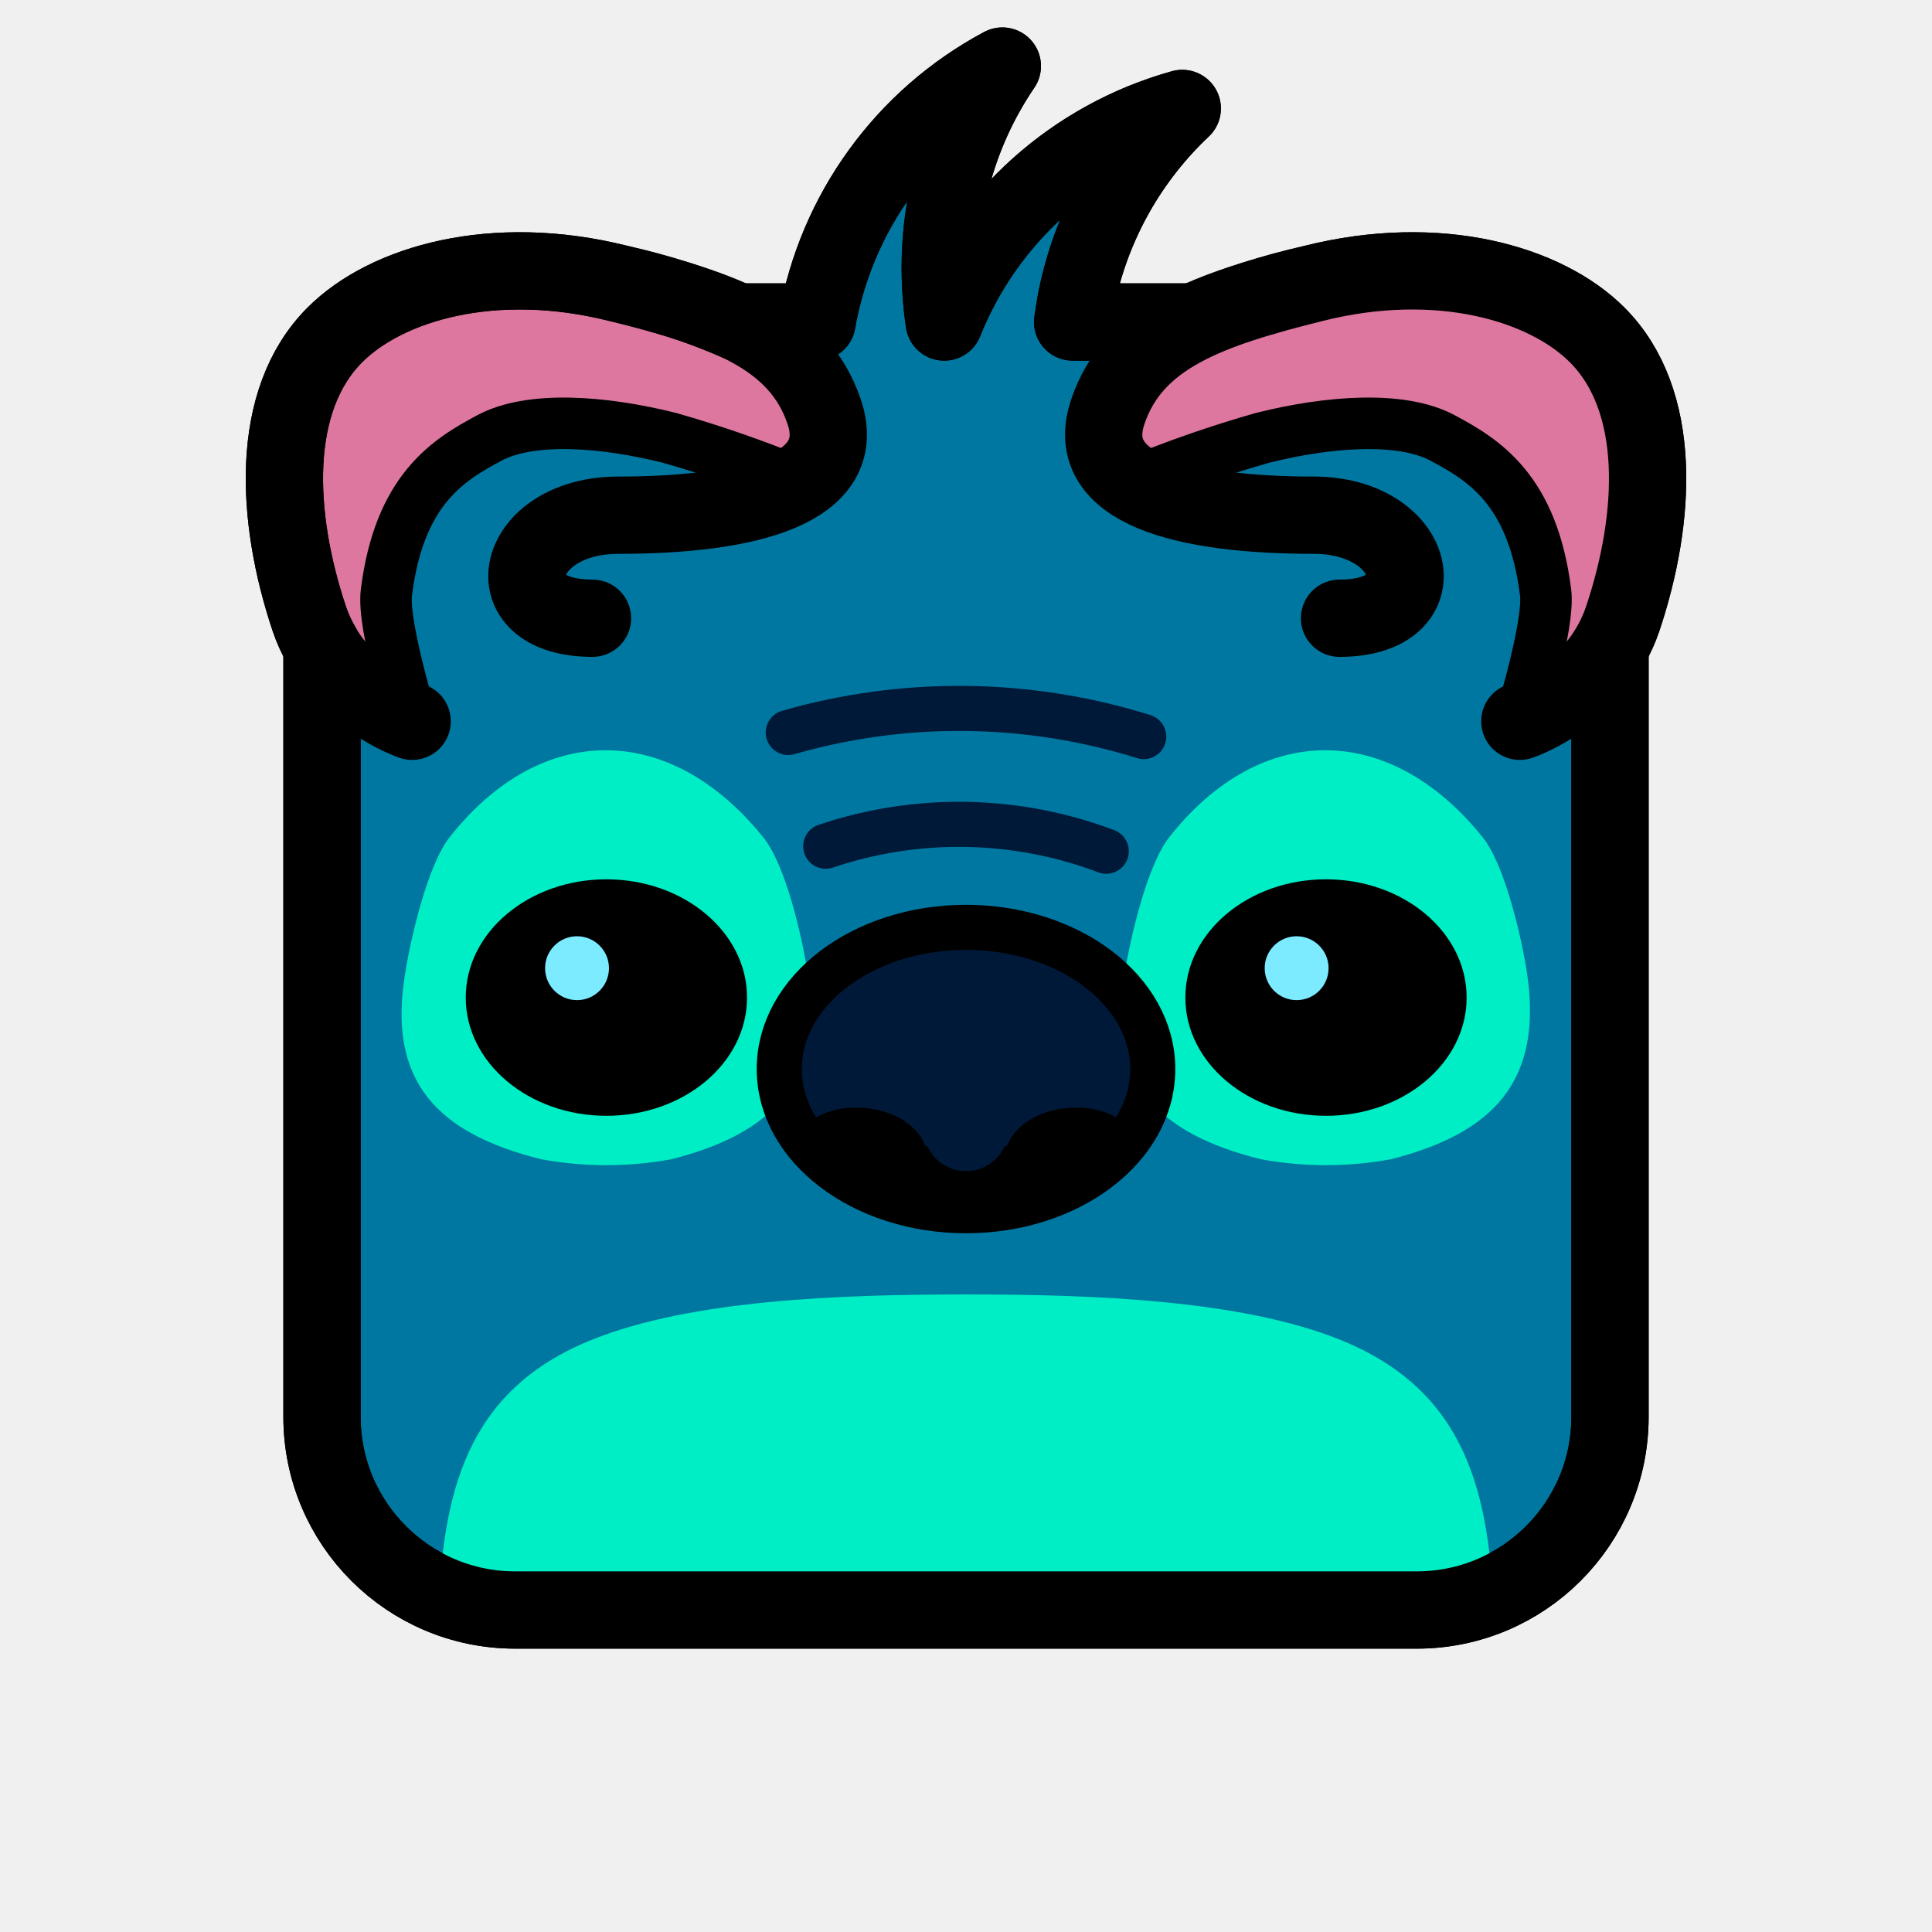
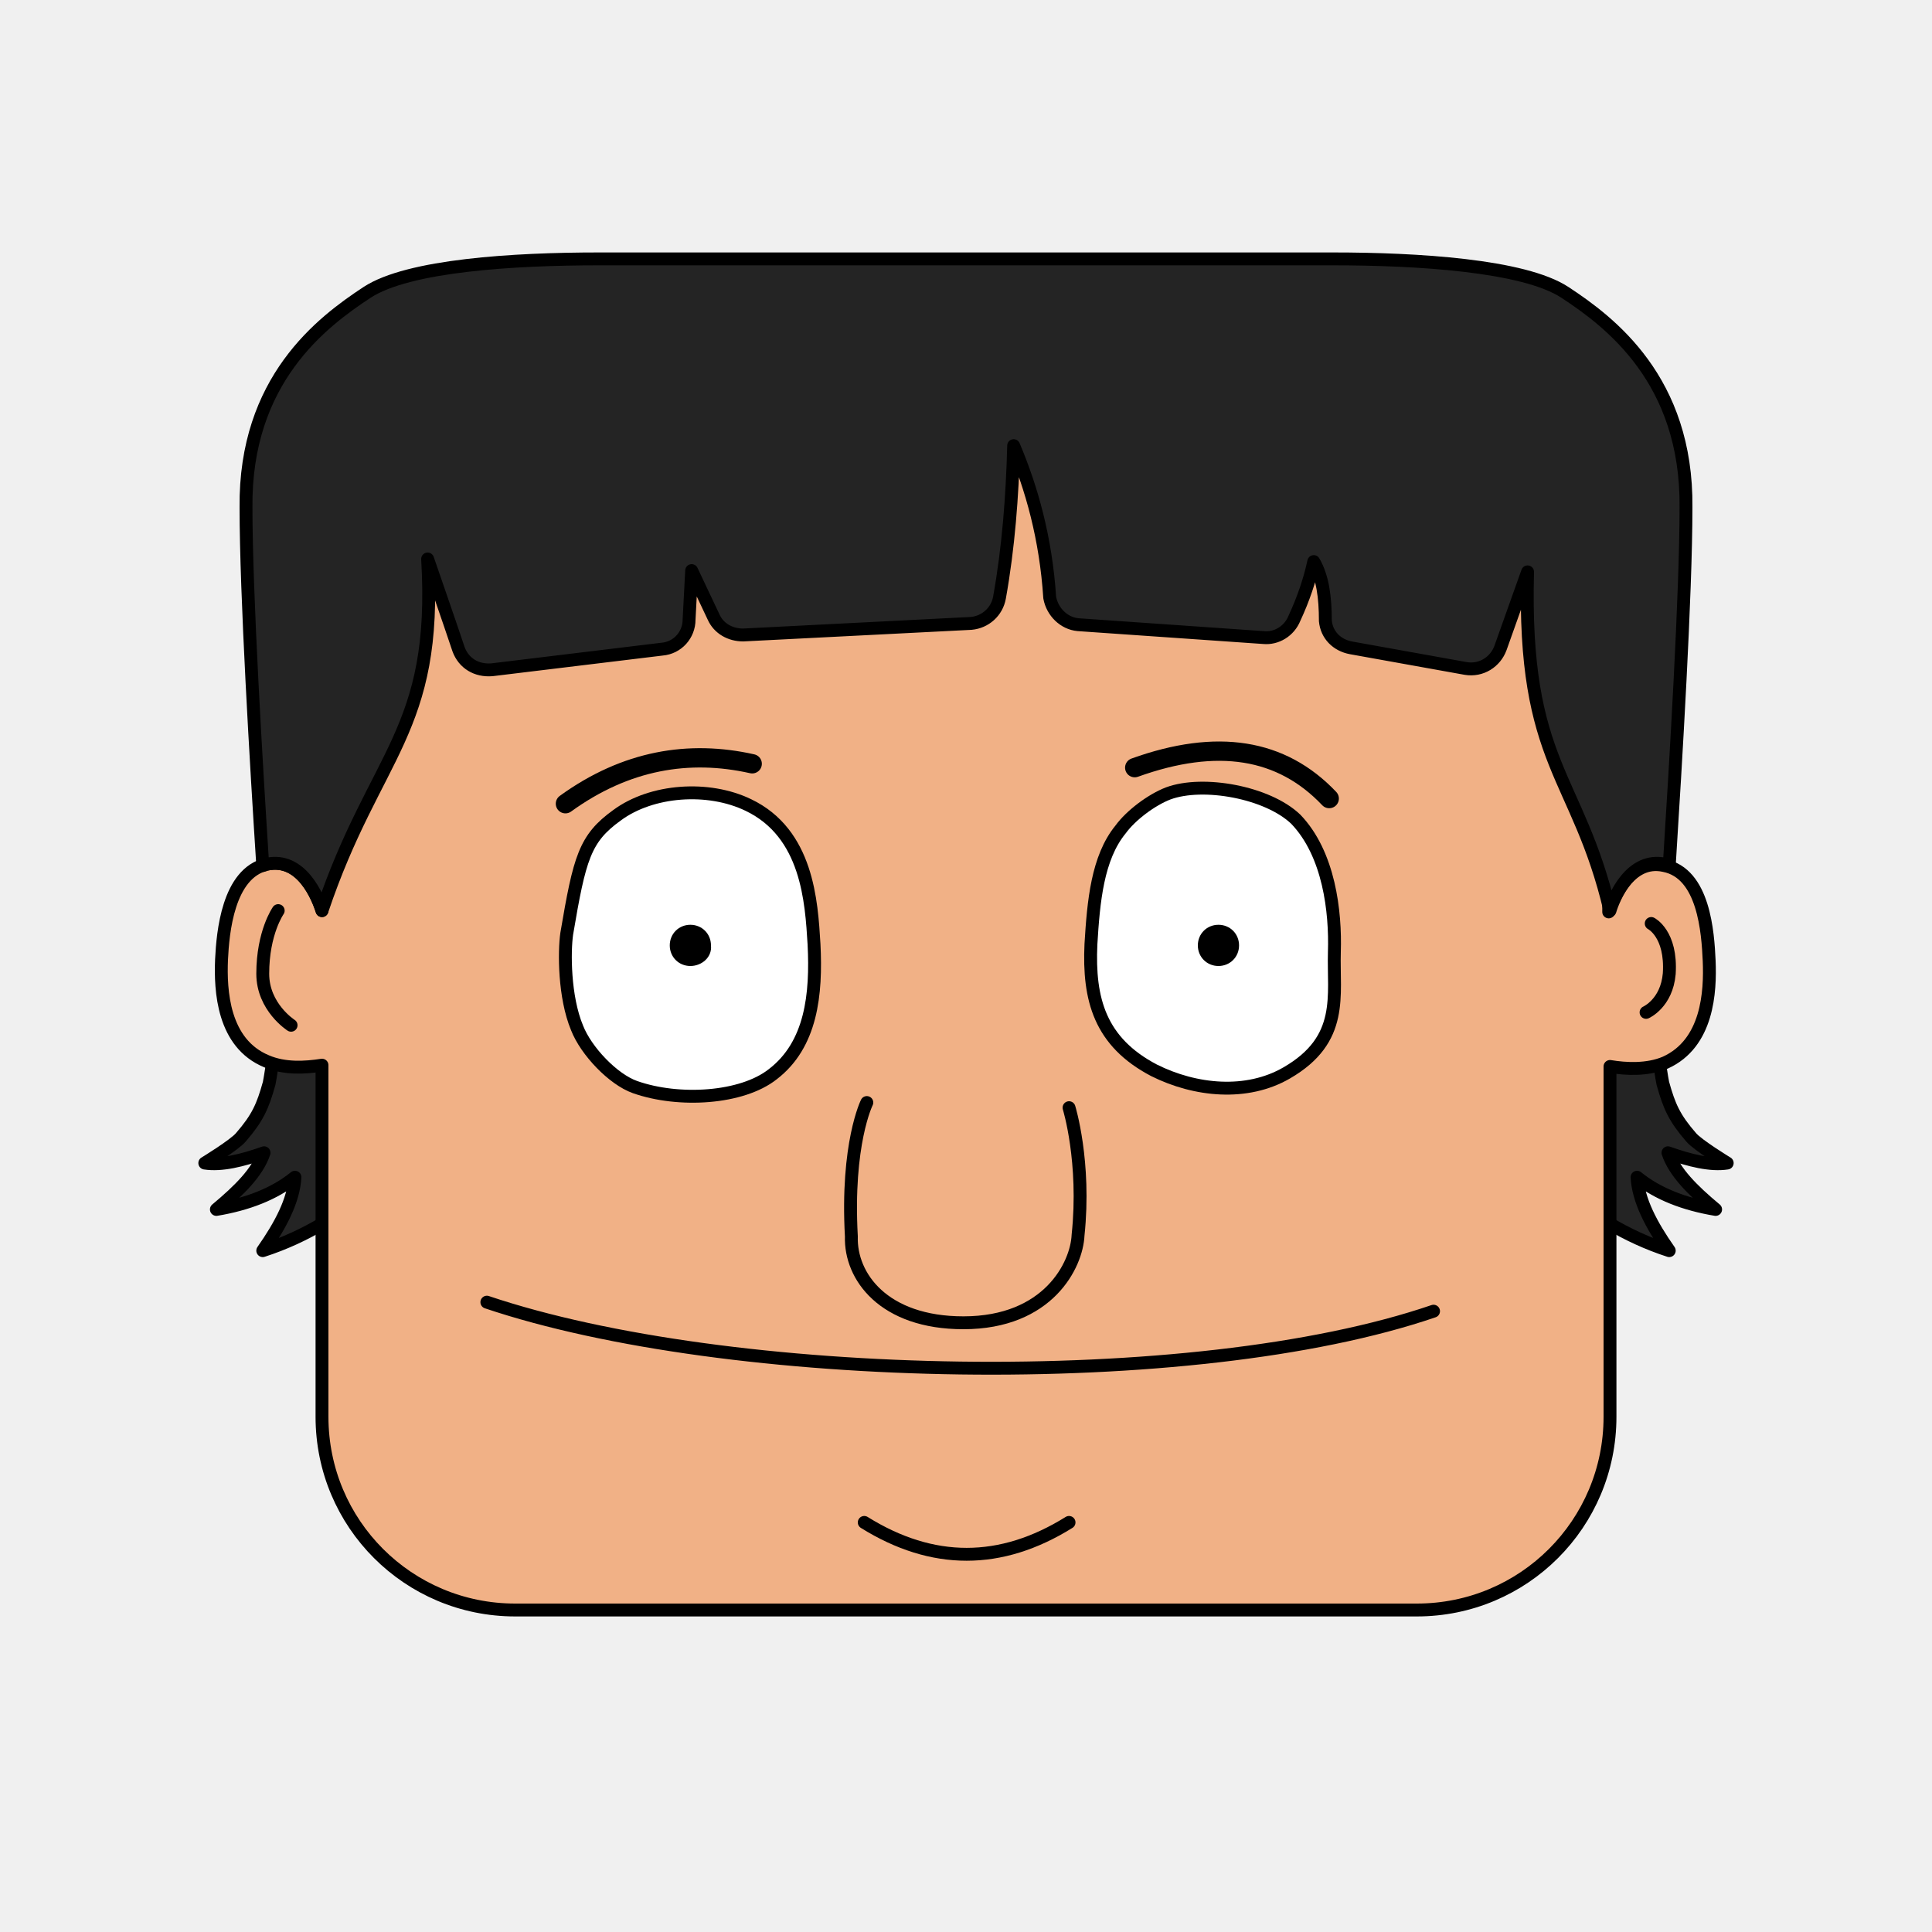
- <svg xmlns="http://www.w3.org/2000/svg" viewBox="0 0 150 150">
-   <defs>
-     <style>.a{fill:#0077a0;}.a,.d,.f,.g{stroke:#000;}.a,.e,.f,.g{stroke-linecap:round;}.a,.d,.e,.f,.g{stroke-linejoin:round;}.a,.g{stroke-width:6px;}.b{fill:#00eec5;}.c{fill:#7cebff;}.d{fill:#001938;}.d,.e{stroke-width:3.5px;}.e,.g{fill:none;}.e{stroke:#001938;}.f{fill:#dd77a0;stroke-width:4px;}</style>
-   </defs>
-   <path class="a" d="M110,25H83.28c.11-.77.23-1.53.4-2.3A27.9,27.9,0,0,1,91.79,8.42,28,28,0,0,0,73.31,25h0A28.62,28.62,0,0,1,73,20.83a27.84,27.84,0,0,1,4.82-15.7A28,28,0,0,0,63.43,25H40A15,15,0,0,0,25,40v70a15,15,0,0,0,15,15h70a15,15,0,0,0,15-15V40A15,15,0,0,0,110,25Z" />
-   <path class="b" d="M90.78,65c-1.7,2.16-3,7.73-3.44,10.44C85.87,84,89.87,88,97.88,90A27.82,27.82,0,0,0,108,90c7.86-2,11.86-6,10.54-14.56-.42-2.71-1.71-8.3-3.43-10.44C107.87,56,97.87,56,90.78,65Z" />
-   <ellipse cx="102.95" cy="77.45" rx="10.92" ry="9.18" />
-   <circle class="c" cx="100.67" cy="75.17" r="2.48" />
-   <path class="b" d="M34.91,65c-1.7,2.16-3,7.73-3.43,10.44C30,84,34,88,42,90a27.87,27.87,0,0,0,10.14,0C60,88,64,84,62.69,75.44,62.27,72.73,61,67.14,59.25,65,52,56,42,56,34.91,65Z" />
-   <ellipse cx="47.08" cy="77.45" rx="10.92" ry="9.18" />
-   <circle class="c" cx="44.8" cy="75.17" r="2.48" />
-   <ellipse class="d" cx="75" cy="83" rx="14.5" ry="11" />
-   <path d="M80,93.09l.29.14a13.69,13.69,0,0,0,7.77-5.47A6.27,6.27,0,0,0,83.5,86c-2.56,0-4.71,1.28-5.32,3H78A3.3,3.3,0,0,1,72,89h-.15c-.61-1.72-2.76-3-5.32-3a6.27,6.27,0,0,0-4.56,1.76C64.28,91.45,69.24,94,75,94a18.41,18.41,0,0,0,5-.69Z" />
-   <path class="e" d="M88.8,57.19a48,48,0,0,0-27.6-.32" />
-   <path class="e" d="M85.89,66.09a32.33,32.33,0,0,0-21.78-.39" />
-   <path class="b" d="M34,125.75A14.88,14.88,0,0,0,40,127h70a14.88,14.88,0,0,0,6-1.25c-.32-9.6-2-17.75-12-21.75-7.66-3.06-19-3.5-29-3.5s-21.34.44-29,3.5C36,108,34.35,116.15,34,125.75Z" />
-   <path class="f" d="M62,37.48A4.31,4.31,0,0,0,64,32c-2-6-8-8-16-10-9.7-2.43-18,0-22,4-5.1,5.1-4.61,14.18-2,22,2,6,8,8,8,8s-2.32-7.47-2-10c1-8,4.82-10.3,8-12s8.78-1.31,14,0A92.48,92.48,0,0,1,62,37.48Z" />
-   <path class="g" d="M124,26c-4-4-12.3-6.43-22-4a50.15,50.15,0,0,0-9.26,3H83.28c.11-.77.23-1.53.4-2.3A27.9,27.9,0,0,1,91.79,8.42,28,28,0,0,0,73.31,25h0A28.62,28.62,0,0,1,73,20.83a27.84,27.84,0,0,1,4.82-15.7A28,28,0,0,0,63.43,25H57.26A50.15,50.15,0,0,0,48,22c-9.7-2.43-18,0-22,4-5.1,5.1-4.61,14.18-2,22a12,12,0,0,0,1,2.2V110a15,15,0,0,0,15,15h70a15,15,0,0,0,15-15V50.2a12,12,0,0,0,1-2.2C128.61,40.18,129.1,31.1,124,26Z" />
-   <path class="f" d="M88,37.48A4.31,4.31,0,0,1,86,32c2-6,8-8,16-10,9.7-2.43,18,0,22,4,5.1,5.1,4.61,14.18,2,22-2,6-8,8-8,8s2.32-7.47,2-10c-1-8-4.82-10.3-8-12s-8.78-1.31-14,0A92.48,92.48,0,0,0,88,37.48Z" />
-   <path class="g" d="M46,48c-8,0-6-8,2-8,10,0,18-2,16-8s-8-8-16-10c-9.7-2.43-18,0-22,4-5.1,5.1-4.61,14.18-2,22,2,6,8,8,8,8" />
-   <path class="g" d="M104,48c8,0,6-8-2-8-10,0-18-2-16-8s8-8,16-10c9.7-2.43,18,0,22,4,5.1,5.1,4.61,14.18,2,22-2,6-8,8-8,8" />
+ <svg xmlns="http://www.w3.org/2000/svg" version="1.1" id="Layer_1" x="0px" y="0px" viewBox="0 0 150 150" style="enable-background:new 0 0 150 150;" xml:space="preserve">
+   <style type="text/css">
+ 	.st0{fill:#242424;stroke:#000000;stroke-linecap:round;stroke-linejoin:round;stroke-miterlimit:10;}
+ 	.st1{fill:#F1B186;stroke:#000000;stroke-linecap:round;stroke-linejoin:round;stroke-miterlimit:10;}
+ 	.st2{fill:none;stroke:#000000;stroke-linecap:round;stroke-linejoin:round;stroke-miterlimit:10;}
+ 	.st3{fill:#FFFFFF;stroke:#000000;stroke-linecap:round;stroke-linejoin:round;stroke-miterlimit:10;}
+ 	.st4{fill:none;stroke:#000000;stroke-width:1.5;stroke-linecap:round;stroke-linejoin:round;stroke-miterlimit:10;}
+ </style>
+   <path class="st0" d="M128.5,80c0,0,0.4,3.1,0.6,4.1c0.5,1.8,0.9,2.7,2.2,4.2c0.5,0.6,2.8,2,2.8,2c-1.3,0.2-2.9-0.2-4.6-0.8  c0.5,1.5,1.9,2.9,3.7,4.4c-2.4-0.4-4.5-1.2-6.1-2.5c0.1,1.8,1.1,3.7,2.5,5.7c-3.4-1.1-6.2-2.9-8.8-5.1V80H128.5z" />
+   <path class="st0" d="M21.5,80c0,0-0.4,3.1-0.6,4.1c-0.5,1.8-0.9,2.7-2.2,4.2c-0.5,0.6-2.8,2-2.8,2c1.3,0.2,2.9-0.2,4.6-0.8  c-0.5,1.5-1.9,2.9-3.7,4.4c2.4-0.4,4.5-1.2,6.1-2.5c-0.1,1.8-1.1,3.7-2.5,5.7c3.4-1.1,6.2-2.9,8.8-5.1V80H21.5z" />
+   <path class="st1" d="M132.7,74.6c-0.1-2.2-0.4-6.8-3.5-7.4c-2.7-0.6-4,2.7-4.3,3.6V40c0-8.3-6.7-15-15-15H40c-8.3,0-15,6.7-15,15  v30.7c-0.3-0.9-1.5-4.2-4.3-3.6c-3,0.7-3.4,5.3-3.5,7.4c-0.1,2.4,0.1,6.5,3.5,7.9c1.4,0.6,3,0.5,4.3,0.3V110c0,8.3,6.7,15,15,15h70  c8.3,0,15-6.7,15-15V82.8c1.2,0.2,2.9,0.3,4.3-0.3C132.6,81,132.8,77,132.7,74.6z" />
+   <path class="st0" d="M102.9,48.2c0.1,1.1,0.9,1.9,2,2.1l8.9,1.6c1.2,0.2,2.3-0.5,2.7-1.6l2.1-5.9c0,0,0,0,0,0  c-0.4,15,3.9,15.7,6.4,26.3c0,0,0,0,0,0c0.3-1,1.6-4.2,4.3-3.6c0.1,0,0.2,0.1,0.3,0.1c0.5-7.9,1.3-21.1,1.3-27.8  c0.1-9.9-5.9-14.4-9.4-16.7c-3.2-2.1-11.5-2.6-18-2.6H46.5c-6.6,0-14.8,0.5-18,2.6C25,25,19,29.5,19.1,39.4c0,6.7,0.8,20,1.3,27.8  c0.1,0,0.2-0.1,0.3-0.1c2.7-0.6,4,2.6,4.3,3.6c0,0,0,0,0,0c4.1-12.2,9-13.9,8.2-27.3c0,0,0,0,0,0c0.2,0.6,1.6,4.6,2.4,7  c0.4,1.1,1.4,1.7,2.6,1.6l13.2-1.6c1.2-0.1,2.1-1.1,2.1-2.3l0.2-3.8c0,0,0,0,0,0l1.7,3.6c0.4,0.9,1.3,1.4,2.3,1.4l17.7-0.9  c1.1-0.1,2-0.9,2.2-2c0.7-3.9,1-7.9,1.1-11.8c1.4,3.3,2.5,7.2,2.8,11.8c0.2,1.1,1.1,2,2.2,2.1l14.4,1c1,0.1,2-0.5,2.4-1.5  c0.7-1.5,1.2-3,1.5-4.4C102.7,44.8,102.9,46.4,102.9,48.2z" />
+   <path class="st1" d="M67.3,85.6c0,0-1.6,3.2-1.2,10.4c-0.1,3.1,2.5,6.7,8.7,6.7c6.6,0,8.8-4.5,8.9-6.8c0.6-5.7-0.7-9.9-0.7-9.9" />
+   <path class="st2" d="M37.8,101.1c18.7,6.3,54.8,7.1,73.5,0.7" />
+   <g>
+     <g>
+       <path class="st3" d="M44,72.5c1-5.9,1.4-7.4,3.9-9.2c2.7-2,7.1-2.3,10.2-0.8c4.6,2.2,4.9,7.5,5.1,10.8c0.2,3.9-0.2,7.8-3.2,10.1    c-2.4,1.9-7.3,2.2-10.7,1c-1.7-0.6-3.8-2.8-4.5-4.6C43.8,77.4,43.8,73.9,44,72.5z" />
+       <path d="M53.6,75c-0.9,0-1.6-0.7-1.6-1.6s0.7-1.6,1.6-1.6s1.6,0.7,1.6,1.6C55.3,74.3,54.5,75,53.6,75z" />
+     </g>
+     <g>
+       <path class="st3" d="M103.6,73.9c0.1-3.1-0.4-7.6-3-10.3c-2.2-2.1-7.2-3-9.9-2c-1.3,0.5-2.9,1.7-3.7,2.8c-1.8,2.2-2.1,5.6-2.3,8.9    c-0.2,4.3,0.7,7.6,4.9,9.8c3.2,1.6,7.2,2,10.3,0.2C104.4,80.7,103.5,77.3,103.6,73.9z" />
+       <path d="M94.6,75c-0.9,0-1.6-0.7-1.6-1.6s0.7-1.6,1.6-1.6c0.9,0,1.6,0.7,1.6,1.6C96.2,74.3,95.5,75,94.6,75z" />
+     </g>
+   </g>
+   <g>
+     <path class="st4" d="M43.9,62.4c4.7-3.4,9.6-4.2,14.5-3.1" />
+     <path class="st4" d="M88.1,59.6c6.4-2.3,11.4-1.5,15.1,2.4" />
+   </g>
+   <path class="st1" d="M67.1,118.2c5.3,3.3,10.6,3.3,15.9,0" />
+   <path class="st1" d="M21.6,70.7c0,0-1.2,1.7-1.2,4.9c0,2.6,2.2,4,2.2,4" />
+   <path class="st1" d="M128.2,71.7c0,0,1.6,0.8,1.4,3.9c-0.2,2.3-1.8,3-1.8,3" />
</svg>
